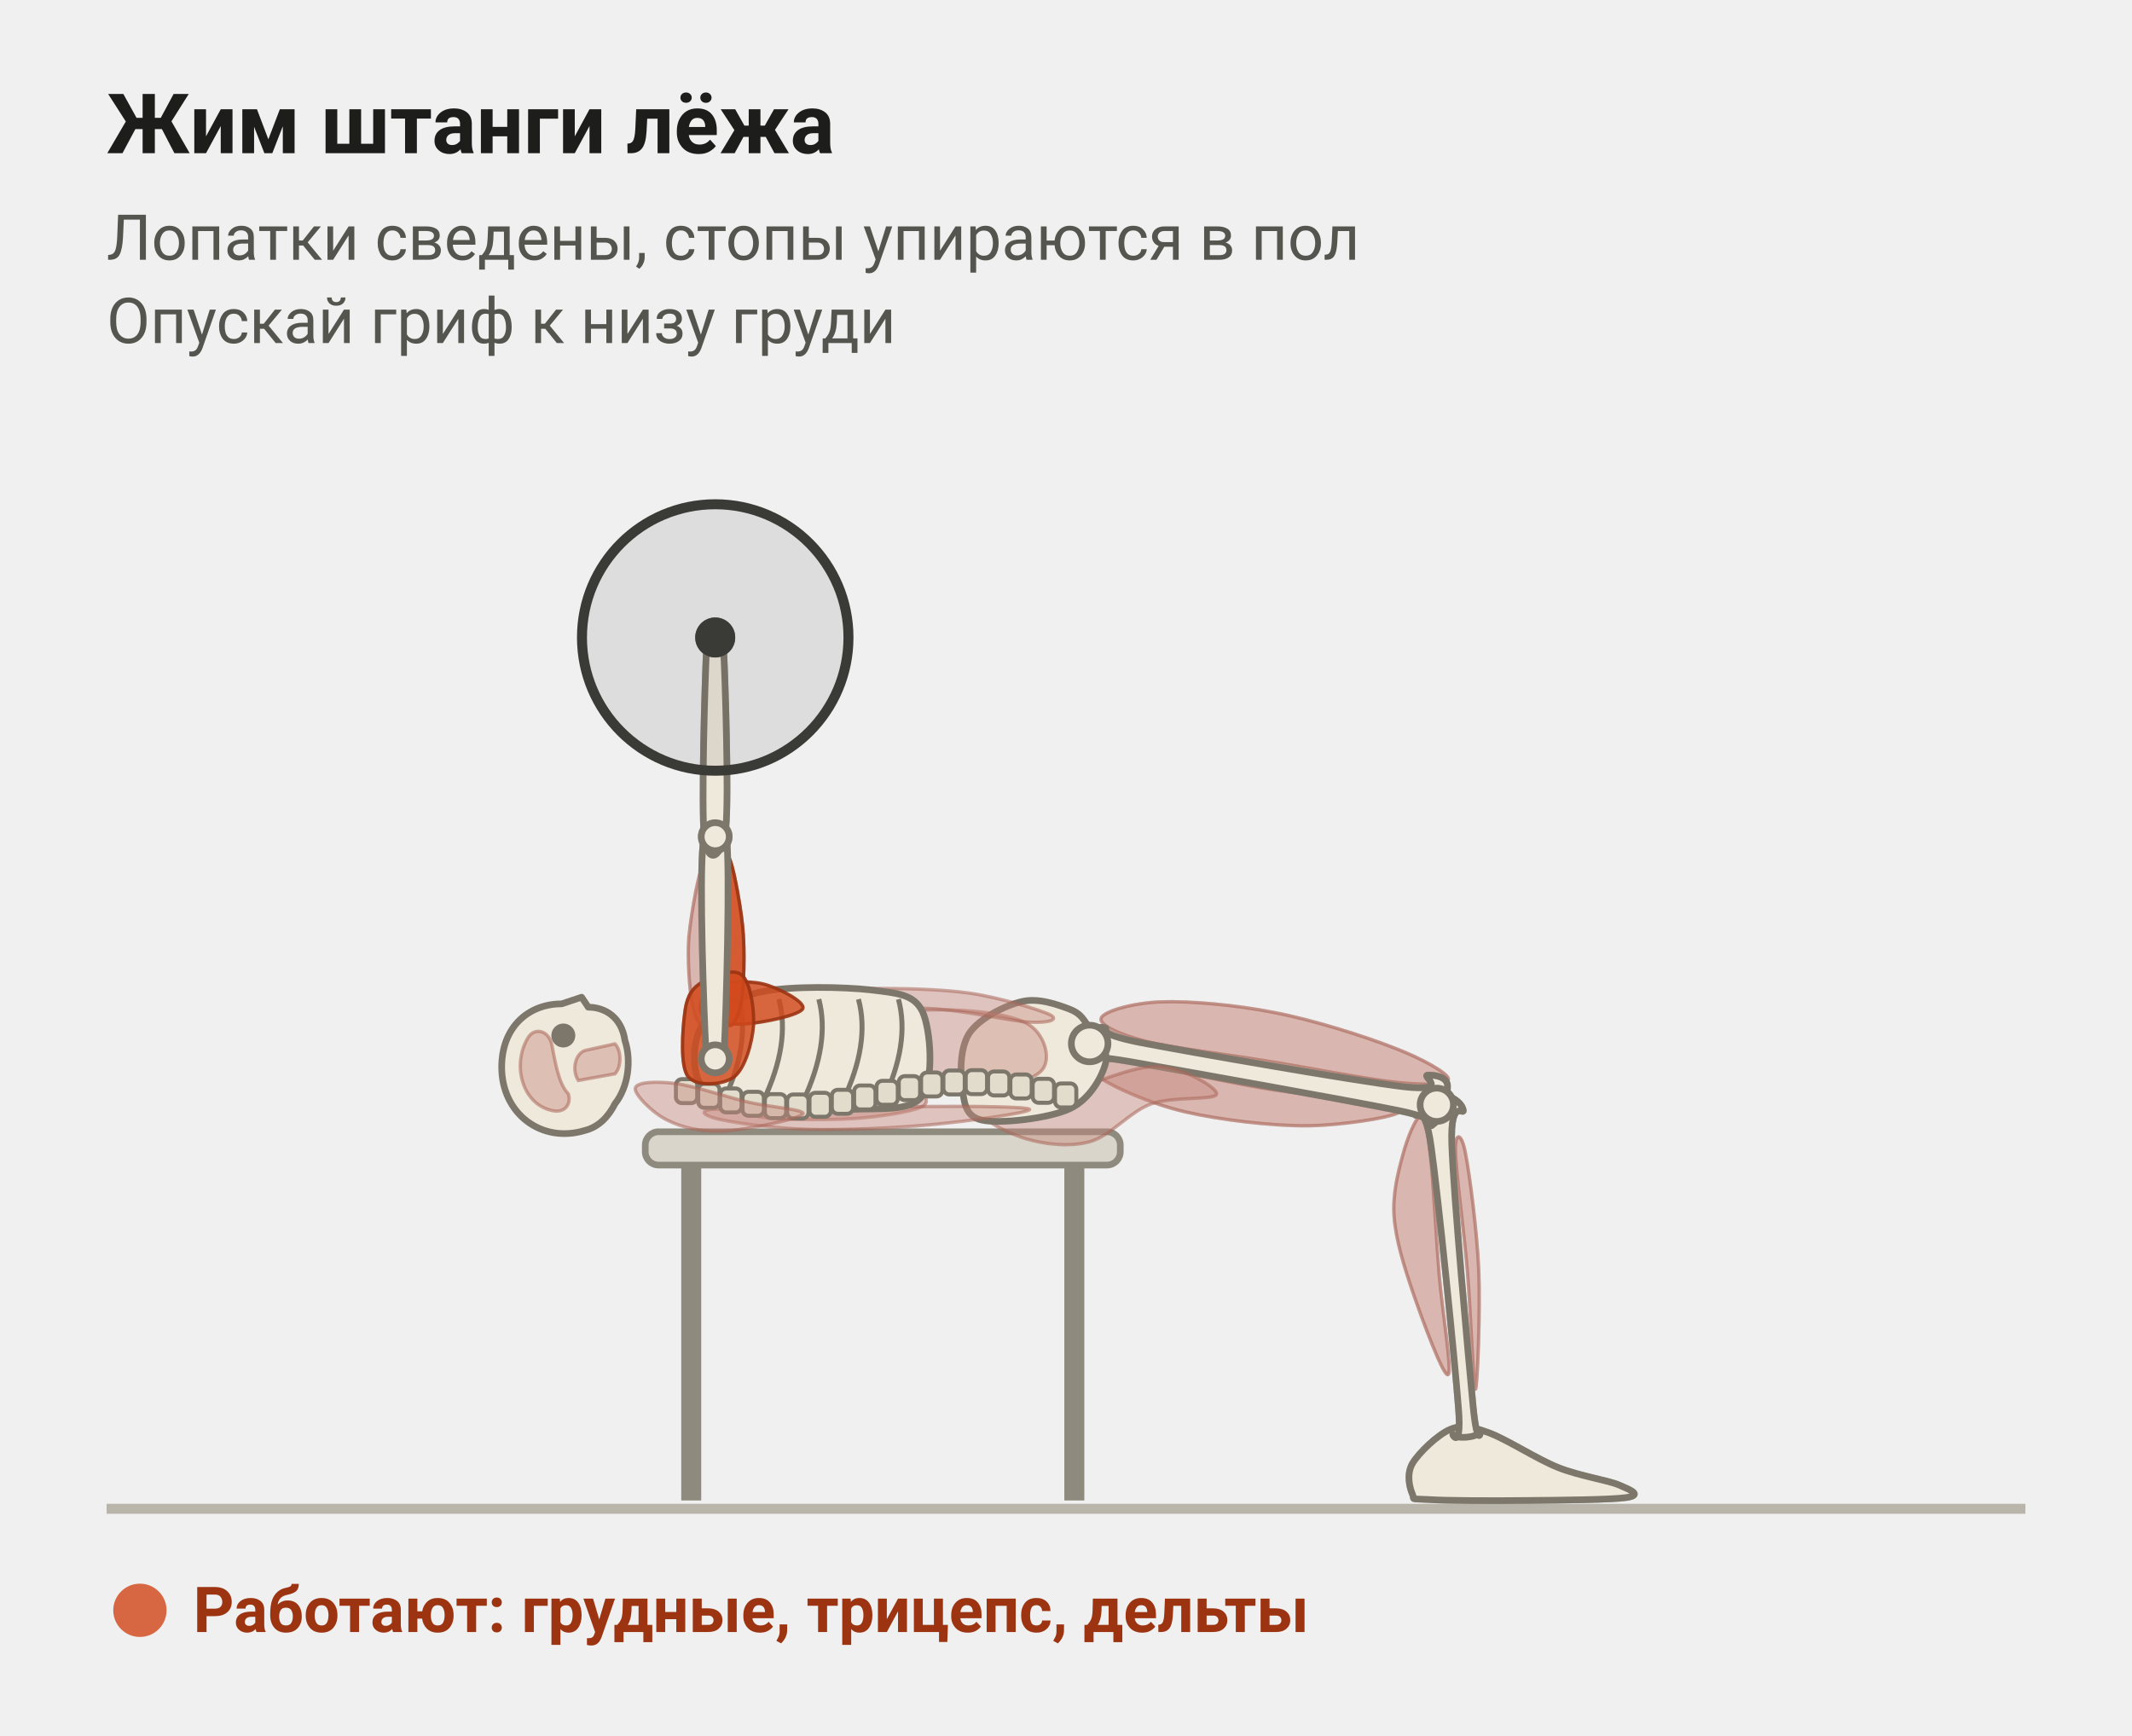
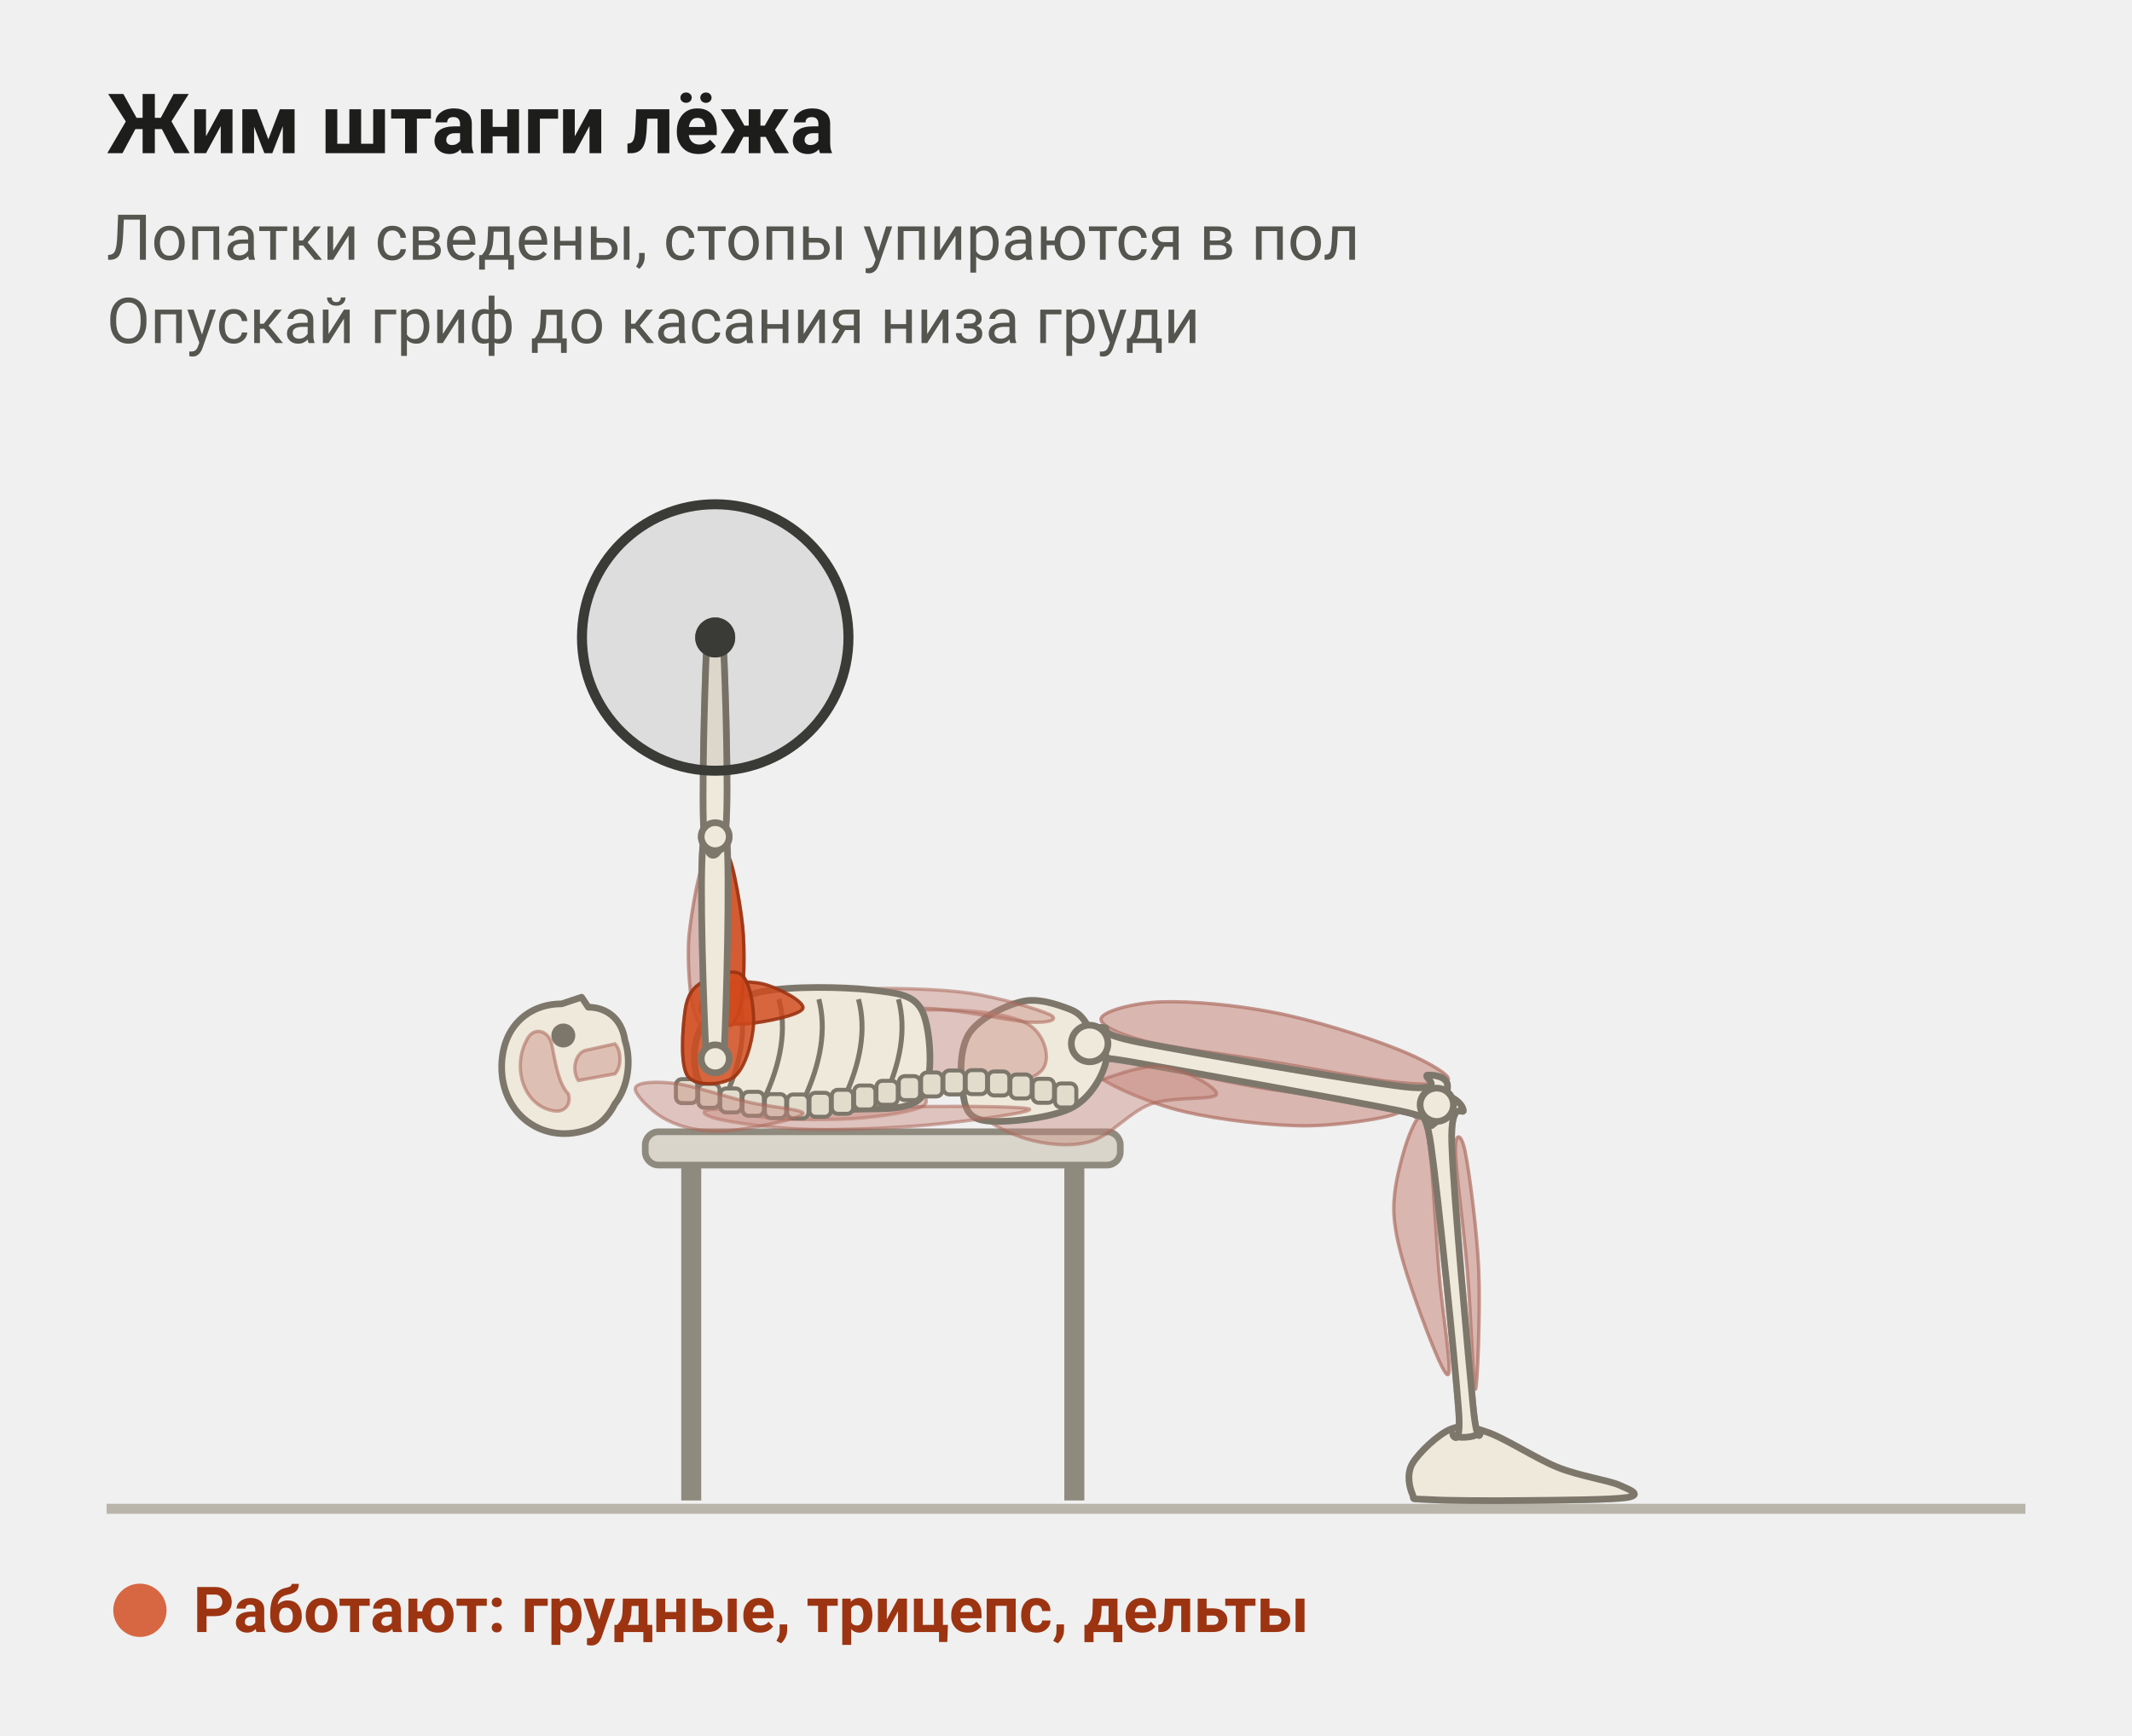
<svg xmlns="http://www.w3.org/2000/svg" viewBox="0 0 640 521" role="img" aria-label="Жим штанги лёжа">
  <style>
.bone{fill:#efe9dc;stroke:#7d776b;stroke-width:2;stroke-linejoin:round}
.joint{fill:#efe9dc;stroke:#7d776b;stroke-width:2}
.vert{fill:#e2dccd;stroke:#7d776b;stroke-width:1.2}
.m{fill:#c7867a;fill-opacity:.42;stroke:#a9665a;stroke-opacity:.55;stroke-width:1}
.on{fill:#d2491d;fill-opacity:.82;stroke:#9c3412;stroke-opacity:.9}
.plate{fill:#3a3a37;fill-opacity:.1;stroke:#3a3a37;stroke-width:3}
.bar{fill:#3a3a37}
.ghost{opacity:.18}
.ground{stroke:#b9b5aa;stroke-width:3}
.guide{stroke:#3d7fb8;stroke-width:2.5;stroke-dasharray:8 7;fill:none}
.arrow{stroke:#d2491d;stroke-width:5;fill:none;stroke-linecap:round;marker-end:url(#ah)}
.ahead{fill:#d2491d}
.lead{stroke:#6b6b66;stroke-width:1.5;fill:none}
.t{font:600 21px system-ui,-apple-system,"Segoe UI",Roboto,sans-serif;fill:#1d1d1b}
.s{font:400 18px system-ui,-apple-system,"Segoe UI",Roboto,sans-serif;fill:#55554f}
.ok{fill:#2e8b57}.bad{fill:#c0392b}
.balloon{fill:#3d7fb8;fill-opacity:.25;stroke:#3d7fb8;stroke-width:2}
@media (prefers-color-scheme:dark){
.bone,.joint{fill:#d9d3c4;stroke:#3b3934}.vert{fill:#c9c2b2;stroke:#3b3934}
.plate{fill:#ecebe6;fill-opacity:.12;stroke:#bdbbb3}.bar{fill:#bdbbb3}
.t{fill:#ecebe6}.s{fill:#a9a8a1}.lead{stroke:#9a9993}.ground{stroke:#55534d}
.arrow{stroke:#f0703f}.ahead{fill:#f0703f}.on{fill:#f0703f}
}
</style>
  <defs>
    <marker id="ah" viewBox="0 0 10 10" refX="6" refY="5" markerWidth="4" markerHeight="4" orient="auto">
      <path class="ahead" d="M0 0L10 5L0 10z" />
    </marker>
  </defs>
  <style>
.far{opacity:.5}.deep{stroke-dasharray:4 3;stroke-width:1.6}
.legend{font:600 19px system-ui,-apple-system,"Segoe UI",Roboto,sans-serif;fill:#9c3412}
.cue{font:400 19px system-ui,-apple-system,"Segoe UI",Roboto,sans-serif;fill:#55554f}
.ttl{font:700 25px system-ui,-apple-system,"Segoe UI",Roboto,sans-serif;fill:#1d1d1b}
.lg{fill:#d2491d;fill-opacity:.82}.okc{fill:#2e8b57}.badc{fill:#c0392b}
.mark{stroke:#fff;stroke-width:3.5;fill:none;stroke-linecap:round}
.floor{stroke:#b9b5aa;stroke-width:3}.equip{fill:#d9d5ca;stroke:#8f8a7e;stroke-width:2}
.cable{stroke:#8f8a7e;stroke-width:2;stroke-dasharray:6 5}
.plate{fill:#3a3a37;fill-opacity:.1;stroke:#3a3a37;stroke-width:3}.barc{fill:#3a3a37}.ghostbar{opacity:.3}
@media (prefers-color-scheme:dark){.legend{fill:#f59b72}.cue{fill:#a9a8a1}.ttl{fill:#ecebe6}
.lg{fill:#f0703f}.floor{stroke:#55534d}.plate{fill:#ecebe6;fill-opacity:.12;stroke:#bdbbb3}.barc{fill:#bdbbb3}.equip{fill:#2c2c30;stroke:#77756d}.cable{stroke:#77756d}}
</style>
  <style>
.db{fill:#3a3a37;fill-opacity:.85}
@media (prefers-color-scheme:dark){.db{fill:#bdbbb3}}
</style>
  <text class="ttl" x="32" y="46" text-anchor="start">Жим штанги лёжа</text>
  <text class="cue" x="32" y="78" text-anchor="start">Лопатки сведены, стопы упираются в пол</text>
-   <text class="cue" x="32" y="103" text-anchor="start">Опускай гриф к низу груди</text>
+   <text class="cue" x="32" y="103" text-anchor="start">Опускай гриф до касания низа груди</text>
  <line class="floor" x1="32" y1="453" x2="608" y2="453" />
  <rect class="equip" x="193.7" y="339.8" width="142.6" height="10" rx="4" />
  <path class="equip" style="fill:none;stroke-width:6" d="M207.5 349.8V450.5M322.5 349.8V450.5" />
  <g>
    <g>
      <g class="far">
        <path class="m" d="M211.2 261.3C210.4 257.4 207.4 274.6 206.8 281.3C206.3 287.9 207.0 297.4 207.8 301.3C208.5 305.2 210.9 311.3 211.4 304.6C212.0 297.9 212.0 265.1 211.2 261.3Z">
          <animate attributeName="d" values="M211 261C210 257 207 275 207 281C206 288 207 297 208 301C208 305 211 311 211 305C212 298 212 265 211 261Z;M224 268C224 264 218 278 215 284C213 290 212 298 212 302C212 305 212 311 215 306C217 300 224 271 224 268Z;M241 291C242 289 232 294 228 296C224 299 220 303 219 306C217 308 216 312 219 310C223 308 239 294 241 291Z;M238 313C239 312 232 309 229 309C226 309 222 310 221 310C219 311 217 314 220 314C223 315 236 314 238 313Z;M233 318C234 317 229 313 227 312C225 311 222 312 221 312C220 313 217 315 219 316C221 316 231 318 233 318Z;M233 318C234 317 229 313 227 312C225 311 222 312 221 312C220 313 217 315 219 316C221 316 231 318 233 318Z;M238 313C239 312 232 309 229 309C226 309 222 310 221 310C219 311 217 314 220 314C223 315 236 314 238 313Z;M241 291C242 289 232 294 228 296C224 299 220 303 219 306C217 308 216 312 219 310C223 308 239 294 241 291Z;M224 268C224 264 218 278 215 284C213 290 212 298 212 302C212 305 212 311 215 306C217 300 224 271 224 268Z;M211 261C210 257 207 275 207 281C206 288 207 297 208 301C208 305 211 311 211 305C212 298 212 265 211 261Z;M211 261C210 257 207 275 207 281C206 288 207 297 208 301C208 305 211 311 211 305C212 298 212 265 211 261Z" keyTimes="0;0.095;0.19;0.285;0.38;0.5;0.595;0.69;0.785;0.88;1" dur="3.6s" repeatCount="indefinite" />
        </path>
        <path class="m on" d="M218.1 257.9C219.0 253.5 222.2 270.7 222.9 277.9C223.7 285.2 223.3 296.8 222.5 301.3C221.6 305.7 218.6 311.8 217.9 304.6C217.2 297.4 217.3 262.4 218.1 257.9Z">
          <animate attributeName="d" values="M218 258C219 254 222 271 223 278C224 285 223 297 222 301C222 306 219 312 218 305C217 297 217 262 218 258Z;M232 267C234 263 233 279 232 285C231 292 228 302 226 305C224 309 220 314 221 307C222 301 230 270 232 267Z;M247 295C250 294 243 304 240 307C237 311 231 316 228 317C225 318 220 318 223 315C227 311 244 296 247 295Z;M240 319C241 320 235 324 232 325C229 326 224 326 222 325C220 324 218 322 220 321C223 320 238 319 240 319Z;M232 325C234 326 228 328 226 328C223 329 220 328 218 326C217 326 216 322 218 322C220 322 231 324 232 325Z;M232 325C234 326 228 328 226 328C223 329 220 328 218 326C217 326 216 322 218 322C220 322 231 324 232 325Z;M240 319C241 320 235 324 232 325C229 326 224 326 222 325C220 324 218 322 220 321C223 320 238 319 240 319Z;M247 295C250 294 243 304 240 307C237 311 231 316 228 317C225 318 220 318 223 315C227 311 244 296 247 295Z;M232 267C234 263 233 279 232 285C231 292 228 302 226 305C224 309 220 314 221 307C222 301 230 270 232 267Z;M218 258C219 254 222 271 223 278C224 285 223 297 222 301C222 306 219 312 218 305C217 297 217 262 218 258Z;M218 258C219 254 222 271 223 278C224 285 223 297 222 301C222 306 219 312 218 305C217 297 217 262 218 258Z" keyTimes="0;0.095;0.19;0.285;0.38;0.5;0.595;0.69;0.785;0.88;1" dur="3.6s" repeatCount="indefinite" />
        </path>
        <path class="m on" d="M222.5 292.6C225.2 294.7 226.5 302.8 226.2 307.9C225.8 313.1 223.7 320.7 220.4 323.3C217.2 325.8 209.1 326.4 206.6 323.3C204.1 320.2 204.9 309.3 205.5 304.6C206.0 299.9 207.2 297.3 210.1 295.3C212.9 293.3 219.8 290.5 222.5 292.6Z">
          <animate attributeName="d" values="M222 293C225 295 226 303 226 308C226 313 224 321 220 323C217 326 209 326 207 323C204 320 205 309 206 305C206 300 207 297 210 295C213 293 220 290 222 293Z;M228 298C230 300 230 308 228 312C227 316 223 323 219 324C215 325 207 324 206 321C204 317 207 308 209 304C210 300 212 298 215 297C219 296 226 295 228 298Z;M232 313C233 316 230 321 227 322C224 324 219 326 216 325C212 323 207 317 207 314C207 311 213 307 215 305C218 304 220 304 223 305C226 306 232 310 232 313Z;M226 325C225 328 222 329 220 329C218 329 214 327 213 324C212 321 211 313 212 310C213 308 217 308 219 308C221 309 222 310 224 313C225 315 226 322 226 325Z;M221 327C220 330 217 330 216 330C214 329 212 327 212 323C212 320 213 312 214 310C216 307 219 309 220 310C222 310 222 312 222 315C222 318 222 324 221 327Z;M221 327C220 330 217 330 216 330C214 329 212 327 212 323C212 320 213 312 214 310C216 307 219 309 220 310C222 310 222 312 222 315C222 318 222 324 221 327Z;M226 325C225 328 222 329 220 329C218 329 214 327 213 324C212 321 211 313 212 310C213 308 217 308 219 308C221 309 222 310 224 313C225 315 226 322 226 325Z;M232 313C233 316 230 321 227 322C224 324 219 326 216 325C212 323 207 317 207 314C207 311 213 307 215 305C218 304 220 304 223 305C226 306 232 310 232 313Z;M228 298C230 300 230 308 228 312C227 316 223 323 219 324C215 325 207 324 206 321C204 317 207 308 209 304C210 300 212 298 215 297C219 296 226 295 228 298Z;M222 293C225 295 226 303 226 308C226 313 224 321 220 323C217 326 209 326 207 323C204 320 205 309 206 305C206 300 207 297 210 295C213 293 220 290 222 293Z;M222 293C225 295 226 303 226 308C226 313 224 321 220 323C217 326 209 326 207 323C204 320 205 309 206 305C206 300 207 297 210 295C213 293 220 290 222 293Z" keyTimes="0;0.095;0.19;0.285;0.38;0.5;0.595;0.69;0.785;0.88;1" dur="3.6s" repeatCount="indefinite" />
        </path>
        <path class="bone" d="M218.1 251.2C217.0 241.0 212.0 243.2 211.0 253.9C209.9 264.6 211.3 304.4 211.9 315.3C212.5 326.2 213.7 319.3 214.7 319.3C215.6 319.3 216.8 326.6 217.4 315.3C218.0 303.9 219.2 261.5 218.1 251.2Z">
          <animate attributeName="d" values="M218 251C217 241 212 243 211 254C210 265 211 304 212 315C212 326 214 319 215 319C216 319 217 327 217 315C218 304 219 262 218 251Z;M233 261C234 252 229 252 226 261C222 270 214 305 213 315C211 325 214 319 214 319C215 319 215 326 218 316C221 307 232 270 233 261Z;M250 292C255 287 250 284 244 288C238 292 219 310 214 315C209 320 213 318 214 318C215 319 212 323 218 319C224 315 246 298 250 292Z;M242 319C246 318 245 313 241 312C236 312 220 314 216 315C211 316 214 317 214 318C214 319 211 320 216 321C221 321 238 321 242 319Z;M234 325C238 324 238 319 235 318C232 316 219 315 216 315C212 315 214 317 214 318C214 319 212 320 215 321C218 322 231 325 234 325Z;M234 325C238 324 238 319 235 318C232 316 219 315 216 315C212 315 214 317 214 318C214 319 212 320 215 321C218 322 231 325 234 325Z;M242 319C246 318 245 313 241 312C236 312 220 314 216 315C211 316 214 317 214 318C214 319 211 320 216 321C221 321 238 321 242 319Z;M250 292C255 287 250 284 244 288C238 292 219 310 214 315C209 320 213 318 214 318C215 319 212 323 218 319C224 315 246 298 250 292Z;M233 261C234 252 229 252 226 261C222 270 214 305 213 315C211 325 214 319 214 319C215 319 215 326 218 316C221 307 232 270 233 261Z;M218 251C217 241 212 243 211 254C210 265 211 304 212 315C212 326 214 319 215 319C216 319 217 327 217 315C218 304 219 262 218 251Z;M218 251C217 241 212 243 211 254C210 265 211 304 212 315C212 326 214 319 215 319C216 319 217 327 217 315C218 304 219 262 218 251Z" keyTimes="0;0.095;0.19;0.285;0.38;0.5;0.595;0.69;0.785;0.88;1" dur="3.6s" repeatCount="indefinite" />
        </path>
        <path class="bone" d="M211.4 251.2C212.4 260.2 216.9 257.7 217.9 248.3C218.8 238.8 217.7 203.9 217.2 194.4C216.7 185.0 215.5 191.4 214.7 191.4C213.8 191.4 212.7 184.5 212.1 194.4C211.6 204.4 210.5 242.3 211.4 251.2Z">
-           <animate attributeName="d" values="M211 251C212 260 217 258 218 248C219 239 218 204 217 194C217 185 216 191 215 191C214 191 213 184 212 194C212 204 210 242 211 251Z;M227 260C228 269 232 266 233 257C234 248 233 213 232 204C232 194 231 201 230 201C229 201 228 194 227 204C227 214 226 251 227 260Z;M245 290C246 298 250 296 251 287C252 278 251 244 251 235C250 226 249 232 248 232C247 232 246 226 246 235C245 245 244 281 245 290Z;M239 316C240 324 244 322 245 313C246 304 245 272 244 263C244 254 243 260 242 260C241 260 240 253 240 263C239 272 238 307 239 316Z;M232 322C233 330 237 328 238 319C239 310 238 278 238 269C237 260 236 266 235 266C234 266 233 260 232 269C232 278 231 313 232 322Z;M232 322C233 330 237 328 238 319C239 310 238 278 238 269C237 260 236 266 235 266C234 266 233 260 232 269C232 278 231 313 232 322Z;M239 316C240 324 244 322 245 313C246 304 245 272 244 263C244 254 243 260 242 260C241 260 240 253 240 263C239 272 238 307 239 316Z;M245 290C246 298 250 296 251 287C252 278 251 244 251 235C250 226 249 232 248 232C247 232 246 226 246 235C245 245 244 281 245 290Z;M227 260C228 269 232 266 233 257C234 248 233 213 232 204C232 194 231 201 230 201C229 201 228 194 227 204C227 214 226 251 227 260Z;M211 251C212 260 217 258 218 248C219 239 218 204 217 194C217 185 216 191 215 191C214 191 213 184 212 194C212 204 210 242 211 251Z;M211 251C212 260 217 258 218 248C219 239 218 204 217 194C217 185 216 191 215 191C214 191 213 184 212 194C212 204 210 242 211 251Z" keyTimes="0;0.095;0.19;0.285;0.38;0.5;0.595;0.69;0.785;0.88;1" dur="3.6s" repeatCount="indefinite" />
+           <animate attributeName="d" values="M211 251C212 260 217 258 218 248C219 239 218 204 217 194C217 185 216 191 215 191C214 191 213 184 212 194C212 204 210 242 211 251Z;M227 260C228 268 232 266 233 257C234 248 233 216 232 207C232 198 231 204 230 204C229 204 228 198 227 207C227 216 226 252 227 260Z;M245 290C246 297 250 295 251 288C252 280 251 253 251 246C250 239 249 244 248 244C247 244 246 238 246 246C245 254 244 283 245 290Z;M239 316C240 321 244 320 245 314C246 308 245 287 244 281C244 276 243 280 242 280C241 280 240 275 240 281C239 287 238 310 239 316Z;M232 322C233 326 237 325 238 320C239 315 238 296 238 291C237 286 236 289 235 289C234 289 233 286 232 291C232 296 231 317 232 322Z;M232 322C233 326 237 325 238 320C239 315 238 296 238 291C237 286 236 289 235 289C234 289 233 286 232 291C232 296 231 317 232 322Z;M239 316C240 321 244 320 245 314C246 308 245 287 244 281C244 276 243 280 242 280C241 280 240 275 240 281C239 287 238 310 239 316Z;M245 290C246 297 250 295 251 288C252 280 251 253 251 246C250 239 249 244 248 244C247 244 246 238 246 246C245 254 244 283 245 290Z;M227 260C228 268 232 266 233 257C234 248 233 216 232 207C232 198 231 204 230 204C229 204 228 198 227 207C227 216 226 252 227 260Z;M211 251C212 260 217 258 218 248C219 239 218 204 217 194C217 185 216 191 215 191C214 191 213 184 212 194C212 204 210 242 211 251Z;M211 251C212 260 217 258 218 248C219 239 218 204 217 194C217 185 216 191 215 191C214 191 213 184 212 194C212 204 210 242 211 251Z" keyTimes="0;0.095;0.19;0.285;0.38;0.5;0.595;0.69;0.785;0.88;1" dur="3.6s" repeatCount="indefinite" />
        </path>
        <circle class="joint" cx="214.7" cy="317.9" r="4.2" />
        <circle class="joint" cx="214.7" cy="251.2" r="4.2">
          <animate attributeName="cx" values="215;230;248;242;235;235;242;248;230;215;215" keyTimes="0;0.095;0.19;0.285;0.38;0.5;0.595;0.69;0.785;0.88;1" dur="3.6s" repeatCount="indefinite" />
          <animate attributeName="cy" values="251;260;290;316;322;322;316;290;260;251;251" keyTimes="0;0.095;0.19;0.285;0.38;0.5;0.595;0.69;0.785;0.88;1" dur="3.6s" repeatCount="indefinite" />
        </circle>
        <circle class="joint" cx="214.7" cy="191.4" r="5">
          <animate attributeName="cx" values="215;230;248;242;235;235;242;248;230;215;215" keyTimes="0;0.095;0.19;0.285;0.38;0.5;0.595;0.69;0.785;0.88;1" dur="3.6s" repeatCount="indefinite" />
-           <animate attributeName="cy" values="191;201;232;260;266;266;260;232;201;191;191" keyTimes="0;0.095;0.19;0.285;0.38;0.5;0.595;0.69;0.785;0.88;1" dur="3.6s" repeatCount="indefinite" />
+           <animate attributeName="cy" values="191;204;244;280;289;289;280;244;204;191;191" keyTimes="0;0.095;0.19;0.285;0.38;0.5;0.595;0.69;0.785;0.88;1" dur="3.6s" repeatCount="indefinite" />
        </circle>
        <path class="bone" d="M424.0 448.6C423.2 446.8 422.1 442.7 424.0 439.4C425.9 436.2 431.7 430.6 435.5 429.1C439.3 427.6 441.6 428.3 447.0 430.2C452.4 432.2 461.2 438.0 467.7 440.6C474.2 443.2 482.7 444.4 486.1 445.9C489.6 447.4 493.0 448.8 488.4 449.6C483.8 450.3 468.5 450.4 458.5 450.5C448.5 450.6 434.4 450.6 428.6 450.2C422.9 449.9 424.8 450.4 424.0 448.6Z" />
        <path class="m" d="M434.7 412.7C433.4 413.7 426.9 396.1 424.2 388.2C421.5 380.3 419.0 372.2 418.5 365.3C418.0 358.5 419.7 351.9 421.1 346.8C422.4 341.8 425.1 335.1 426.5 335.2C427.9 335.2 428.5 339.2 429.4 347.1C430.3 355.0 431.1 371.5 432.0 382.5C432.9 393.4 436.0 411.7 434.7 412.7Z" />
        <path class="m" d="M442.9 417.1C443.5 417.0 444.4 393.2 443.9 381.4C443.4 369.6 441.1 352.2 439.9 346.2C438.8 340.2 436.8 339.5 436.9 345.5C437.0 351.4 439.5 369.8 440.5 381.7C441.5 393.6 442.3 417.1 442.9 417.1Z" />
        <path class="bone" d="M444.0 430.2C445.0 428.7 443.6 436.6 442.2 422.2C440.8 407.8 436.3 358.4 435.8 343.5C435.3 328.7 439.9 335.5 439.2 333.1C438.6 330.6 434.5 328.4 432.2 328.6C429.8 328.8 425.5 331.7 425.0 334.3C424.6 336.9 427.5 329.3 429.6 344.1C431.7 358.8 436.7 408.1 437.8 422.6C439.0 437.0 435.2 429.6 436.3 430.8C437.3 432.1 443.1 431.6 444.0 430.2Z" />
        <path class="m" d="M420.3 333.1C422.7 334.9 403.3 337.9 392.6 338.0C381.8 338.1 366.0 336.2 355.7 333.8C345.4 331.4 334.1 326.3 330.6 323.8C327.1 321.2 326.8 318.0 334.8 318.4C342.8 318.9 364.2 324.2 378.5 326.6C392.7 329.0 418.0 331.2 420.3 333.1Z" />
        <path class="m" d="M434.8 323.9C434.6 322.2 426.9 317.8 418.2 314.5C409.5 311.1 394.1 306.2 382.5 304.0C370.9 301.7 357.3 300.5 348.6 300.8C340.0 301.1 331.5 303.6 330.6 305.6C329.7 307.5 335.1 310.3 343.4 312.5C351.6 314.6 367.2 316.4 379.9 318.5C392.6 320.5 410.4 324.1 419.6 325.0C428.7 325.9 435.0 325.7 434.8 323.9Z" />
        <path class="bone" d="M434.5 325.7C434.2 323.3 430.7 322.7 428.6 322.8C426.4 322.9 435.9 327.9 421.5 326.3C407.1 324.6 357.2 315.9 342.2 313.0C327.1 310.0 334.0 308.7 331.2 308.5C328.3 308.2 325.9 310.1 325.2 311.6C324.6 313.1 325.1 316.4 327.4 317.6C329.7 318.8 323.6 316.1 339.0 318.7C354.5 321.4 405.0 330.4 420.2 333.5C435.4 336.7 427.9 338.9 430.2 337.6C432.6 336.3 434.8 328.2 434.5 325.7Z" />
        <circle class="joint" cx="431.3" cy="331.7" r="5" />
      </g>
      <path class="bone" d="M424.0 448.6C423.2 446.8 422.1 442.7 424.0 439.4C425.9 436.2 431.7 430.6 435.5 429.1C439.3 427.6 441.6 428.3 447.0 430.2C452.4 432.2 461.2 438.0 467.7 440.6C474.2 443.2 482.7 444.4 486.1 445.9C489.6 447.4 493.0 448.8 488.4 449.6C483.8 450.3 468.5 450.4 458.5 450.5C448.5 450.6 434.4 450.6 428.6 450.2C422.9 449.9 424.8 450.4 424.0 448.6Z" />
      <path class="m" d="M434.7 412.7C433.4 413.7 426.9 396.1 424.2 388.2C421.5 380.3 419.0 372.2 418.5 365.3C418.0 358.5 419.7 351.9 421.1 346.8C422.4 341.8 425.1 335.1 426.5 335.2C427.9 335.2 428.5 339.2 429.4 347.1C430.3 355.0 431.1 371.5 432.0 382.5C432.9 393.4 436.0 411.7 434.7 412.7Z" />
      <path class="m" d="M442.9 417.1C443.5 417.0 444.4 393.2 443.9 381.4C443.4 369.6 441.1 352.2 439.9 346.2C438.8 340.2 436.8 339.5 436.9 345.5C437.0 351.4 439.5 369.8 440.5 381.7C441.5 393.6 442.3 417.1 442.9 417.1Z" />
      <path class="bone" d="M444.0 430.2C445.0 428.7 443.6 436.6 442.2 422.2C440.8 407.8 436.3 358.4 435.8 343.5C435.3 328.7 439.9 335.5 439.2 333.1C438.6 330.6 434.5 328.4 432.2 328.6C429.8 328.8 425.5 331.7 425.0 334.3C424.6 336.9 427.5 329.3 429.6 344.1C431.7 358.8 436.7 408.1 437.8 422.6C439.0 437.0 435.2 429.6 436.3 430.8C437.3 432.1 443.1 431.6 444.0 430.2Z" />
      <path class="m" d="M420.3 333.1C422.7 334.9 403.3 337.9 392.6 338.0C381.8 338.1 366.0 336.2 355.7 333.8C345.4 331.4 334.1 326.3 330.6 323.8C327.1 321.2 326.8 318.0 334.8 318.4C342.8 318.9 364.2 324.2 378.5 326.6C392.7 329.0 418.0 331.2 420.3 333.1Z" />
      <path class="m" d="M434.8 323.9C434.6 322.2 426.9 317.8 418.2 314.5C409.5 311.1 394.1 306.2 382.5 304.0C370.9 301.7 357.3 300.5 348.6 300.8C340.0 301.1 331.5 303.6 330.6 305.6C329.7 307.5 335.1 310.3 343.4 312.5C351.6 314.6 367.2 316.4 379.9 318.5C392.6 320.5 410.4 324.1 419.6 325.0C428.7 325.9 435.0 325.7 434.8 323.9Z" />
      <path class="bone" d="M434.5 325.7C434.2 323.3 430.7 322.7 428.6 322.8C426.4 322.9 435.9 327.9 421.5 326.3C407.1 324.6 357.2 315.9 342.2 313.0C327.1 310.0 334.0 308.7 331.2 308.5C328.3 308.2 325.9 310.1 325.2 311.6C324.6 313.1 325.1 316.4 327.4 317.6C329.7 318.8 323.6 316.1 339.0 318.7C354.5 321.4 405.0 330.4 420.2 333.5C435.4 336.7 427.9 338.9 430.2 337.6C432.6 336.3 434.8 328.2 434.5 325.7Z" />
      <circle class="joint" cx="431.3" cy="331.7" r="5" />
      <path class="m" d="M294.8 333.1C292.8 335.5 302.6 340.3 308.0 341.9C313.3 343.5 320.9 344.5 327.1 342.8C333.3 341.1 339.0 333.9 345.4 331.5C351.7 329.1 364.9 330.4 365.2 328.5C365.6 326.6 354.9 320.3 347.4 320.2C339.8 320.0 328.7 325.5 319.9 327.6C311.2 329.8 296.8 330.8 294.8 333.1Z" />
      <path class="bone" d="M331.9 319.1C330.9 323.1 327.3 330.0 321.1 332.9C314.9 335.8 300.2 337.5 294.8 336.3C289.4 335.2 289.4 330.4 288.8 326.0C288.2 321.6 288.2 314.1 291.2 309.9C294.2 305.7 301.8 301.8 306.8 300.7C311.7 299.5 317.7 301.7 321.1 303.0C324.5 304.3 325.3 306.1 327.1 308.8C328.9 311.4 332.9 315.1 331.9 319.1Z" />
      <circle class="joint" cx="327.1" cy="313.3" r="5.5" />
      <path class="m" d="M276.9 332.2C273.9 333.8 263.7 335.4 255.3 335.9C247.0 336.3 231.8 336.4 226.6 335.0C221.4 333.5 219.4 329.0 224.2 327.1C229.0 325.3 247.2 324.1 255.3 323.9C263.5 323.8 269.7 324.8 273.3 326.2C276.9 327.6 279.8 330.6 276.9 332.2Z" />
      <path class="m" d="M312.7 321.4C309.7 324.7 299.8 327.0 291.2 327.6C282.6 328.2 267.3 328.3 261.3 324.8C255.3 321.4 251.3 310.5 255.3 306.9C259.3 303.3 276.3 303.1 285.2 303.2C294.2 303.4 304.6 304.8 309.1 307.8C313.7 310.9 315.7 318.1 312.7 321.4Z" />
      <path class="m" d="M315.1 304.6C312.1 303.2 300.2 299.5 291.2 298.2C282.2 296.9 269.7 296.7 261.3 296.8C252.9 296.9 244.0 297.6 241.0 298.6C238.0 299.7 237.0 302.5 243.4 303.2C249.7 303.9 268.3 302.2 279.2 302.8C290.2 303.4 303.2 306.6 309.1 306.9C315.1 307.2 318.1 306.1 315.1 304.6Z" />
      <path class="m" d="M309.1 333.1C309.1 334.1 290.2 336.7 279.2 337.7C268.3 338.7 253.7 339.3 243.4 339.1C233.0 338.9 222.0 337.3 217.1 336.3C212.1 335.4 209.1 333.6 213.5 333.1C217.9 332.7 232.4 333.7 243.4 333.6C254.3 333.4 268.3 332.3 279.2 332.2C290.2 332.1 309.1 332.2 309.1 333.1Z" />
      <path class="bone" d="M276.9 329.0C273.3 333.9 264.1 332.6 255.3 333.1C246.6 333.7 231.8 333.6 224.2 332.2C216.7 330.8 212.1 329.0 209.9 324.8C207.7 320.7 207.9 311.9 211.1 307.4C214.3 302.8 220.6 299.4 229.0 297.7C237.4 296.0 253.3 296.3 261.3 297.2C269.3 298.2 274.3 298.4 276.9 303.7C279.4 309.0 280.4 324.1 276.9 329.0Z" />
      <path class="lead" style="stroke:#7d776b" d="M264.9 330.8Q273.3 313.3 269.7 300.0" />
      <path class="lead" style="stroke:#7d776b" d="M252.9 330.8Q261.3 313.3 257.7 300.0" />
      <path class="lead" style="stroke:#7d776b" d="M241.0 330.8Q249.3 313.3 245.8 300.0" />
      <path class="lead" style="stroke:#7d776b" d="M229.0 330.8Q237.4 313.3 233.8 300.0" />
      <path class="lead" style="stroke:#7d776b" d="M217.1 330.8Q225.4 313.3 221.8 300.0" />
      <path class="m on" d="M241.0 302.8C241.8 300.8 233.6 296.5 229.0 295.4C224.4 294.3 216.5 294.7 213.5 296.3C210.5 297.9 209.3 303.2 211.1 305.1C212.9 306.9 219.2 307.8 224.2 307.4C229.2 307.0 240.2 304.8 241.0 302.8Z" />
      <rect class="vert" x="316.3" y="325.7" width="7.2" height="6.4" rx="1.8" transform="rotate(-90.0 319.9 328.9)" />
      <rect class="vert" x="309.6" y="324.3" width="7.2" height="6.4" rx="1.8" transform="rotate(-90.0 313.2 327.5)" />
      <rect class="vert" x="302.9" y="323.0" width="7.2" height="6.4" rx="1.8" transform="rotate(-90.0 306.5 326.2)" />
      <rect class="vert" x="296.2" y="322.1" width="7.2" height="6.4" rx="1.8" transform="rotate(-90.0 299.8 325.3)" />
      <rect class="vert" x="289.5" y="321.7" width="7.2" height="6.4" rx="1.8" transform="rotate(-90.0 293.1 324.9)" />
      <rect class="vert" x="282.8" y="321.8" width="7.2" height="6.4" rx="1.8" transform="rotate(-90.0 286.4 325.0)" />
      <rect class="vert" x="276.1" y="322.4" width="7.2" height="6.4" rx="1.8" transform="rotate(-90.0 279.7 325.6)" />
      <rect class="vert" x="269.4" y="323.5" width="7.2" height="6.4" rx="1.8" transform="rotate(-90.0 273.0 326.7)" />
      <rect class="vert" x="262.7" y="324.9" width="7.2" height="6.4" rx="1.8" transform="rotate(-90.0 266.3 328.1)" />
      <rect class="vert" x="256.0" y="326.3" width="7.2" height="6.4" rx="1.8" transform="rotate(-90.0 259.6 329.5)" />
      <rect class="vert" x="249.3" y="327.6" width="7.2" height="6.4" rx="1.8" transform="rotate(-90.0 252.9 330.8)" />
      <rect class="vert" x="242.6" y="328.5" width="7.2" height="6.4" rx="1.8" transform="rotate(-90.0 246.2 331.7)" />
      <rect class="vert" x="235.9" y="329.0" width="7.2" height="6.4" rx="1.8" transform="rotate(-90.0 239.5 332.2)" />
      <rect class="vert" x="229.2" y="328.9" width="7.2" height="6.4" rx="1.8" transform="rotate(-90.0 232.8 332.1)" />
      <rect class="vert" x="222.5" y="328.2" width="7.2" height="6.4" rx="1.8" transform="rotate(-90.0 226.1 331.4)" />
      <rect class="vert" x="215.8" y="327.2" width="7.2" height="6.4" rx="1.8" transform="rotate(-90.0 219.4 330.4)" />
      <rect class="vert" x="209.2" y="325.8" width="7.2" height="6.4" rx="1.8" transform="rotate(-90.0 212.8 329.0)" />
      <rect class="vert" x="202.5" y="324.4" width="7.2" height="6.4" rx="1.8" transform="rotate(-90.0 206.1 327.6)" />
      <path class="m" d="M241.0 334.5C239.8 336.0 223.8 339.3 217.1 339.6C210.3 339.9 204.7 338.5 200.3 336.3C195.9 334.2 190.3 328.5 190.7 326.7C191.1 324.8 197.1 324.6 202.7 325.3C208.3 326.0 217.9 329.3 224.2 330.8C230.6 332.4 242.2 333.1 241.0 334.5Z" />
      <g class="head" transform="matrix(0.000 -1.000 1.000 -0.000 171.6 321.4)">
        <path class="bone" d="M-18 4C-22 -9 -13 -21 1 -21C13 -21 20 -13 20 -3L22 3L19 5C19 10 16 15 9 16C3 18 -5 17 -10 13C-14 11 -17 8 -18 4Z" />
        <path class="m" d="M-12 -6C-10 -15 2 -18 10 -13C13 -11 12 -7 8 -6C3 -5 -4 -4 -7 -1C-10 0 -13 -2 -12 -6Z" />
        <path class="m" d="M-3 2C0 0 5 1 6 4L8 13C6 15 1 15 -1 13Z" />
        <circle cx="10.5" cy="-2.5" r="3.6" fill="#7d776b" />
      </g>
      <path class="m" d="M211.2 261.3C210.4 257.4 207.4 274.6 206.8 281.3C206.3 287.9 207.0 297.4 207.8 301.3C208.5 305.2 210.9 311.3 211.4 304.6C212.0 297.9 212.0 265.1 211.2 261.3Z">
        <animate attributeName="d" values="M211 261C210 257 207 275 207 281C206 288 207 297 208 301C208 305 211 311 211 305C212 298 212 265 211 261Z;M224 268C224 264 218 278 215 284C213 290 212 298 212 302C212 305 212 311 215 306C217 300 224 271 224 268Z;M241 291C242 289 232 294 228 296C224 299 220 303 219 306C217 308 216 312 219 310C223 308 239 294 241 291Z;M238 313C239 312 232 309 229 309C226 309 222 310 221 310C219 311 217 314 220 314C223 315 236 314 238 313Z;M233 318C234 317 229 313 227 312C225 311 222 312 221 312C220 313 217 315 219 316C221 316 231 318 233 318Z;M233 318C234 317 229 313 227 312C225 311 222 312 221 312C220 313 217 315 219 316C221 316 231 318 233 318Z;M238 313C239 312 232 309 229 309C226 309 222 310 221 310C219 311 217 314 220 314C223 315 236 314 238 313Z;M241 291C242 289 232 294 228 296C224 299 220 303 219 306C217 308 216 312 219 310C223 308 239 294 241 291Z;M224 268C224 264 218 278 215 284C213 290 212 298 212 302C212 305 212 311 215 306C217 300 224 271 224 268Z;M211 261C210 257 207 275 207 281C206 288 207 297 208 301C208 305 211 311 211 305C212 298 212 265 211 261Z;M211 261C210 257 207 275 207 281C206 288 207 297 208 301C208 305 211 311 211 305C212 298 212 265 211 261Z" keyTimes="0;0.095;0.19;0.285;0.38;0.5;0.595;0.69;0.785;0.88;1" dur="3.6s" repeatCount="indefinite" />
      </path>
      <path class="m on" d="M218.1 257.9C219.0 253.5 222.2 270.7 222.9 277.9C223.7 285.2 223.3 296.8 222.5 301.3C221.6 305.7 218.6 311.8 217.9 304.6C217.2 297.4 217.3 262.4 218.1 257.9Z">
        <animate attributeName="d" values="M218 258C219 254 222 271 223 278C224 285 223 297 222 301C222 306 219 312 218 305C217 297 217 262 218 258Z;M232 267C234 263 233 279 232 285C231 292 228 302 226 305C224 309 220 314 221 307C222 301 230 270 232 267Z;M247 295C250 294 243 304 240 307C237 311 231 316 228 317C225 318 220 318 223 315C227 311 244 296 247 295Z;M240 319C241 320 235 324 232 325C229 326 224 326 222 325C220 324 218 322 220 321C223 320 238 319 240 319Z;M232 325C234 326 228 328 226 328C223 329 220 328 218 326C217 326 216 322 218 322C220 322 231 324 232 325Z;M232 325C234 326 228 328 226 328C223 329 220 328 218 326C217 326 216 322 218 322C220 322 231 324 232 325Z;M240 319C241 320 235 324 232 325C229 326 224 326 222 325C220 324 218 322 220 321C223 320 238 319 240 319Z;M247 295C250 294 243 304 240 307C237 311 231 316 228 317C225 318 220 318 223 315C227 311 244 296 247 295Z;M232 267C234 263 233 279 232 285C231 292 228 302 226 305C224 309 220 314 221 307C222 301 230 270 232 267Z;M218 258C219 254 222 271 223 278C224 285 223 297 222 301C222 306 219 312 218 305C217 297 217 262 218 258Z;M218 258C219 254 222 271 223 278C224 285 223 297 222 301C222 306 219 312 218 305C217 297 217 262 218 258Z" keyTimes="0;0.095;0.19;0.285;0.38;0.5;0.595;0.69;0.785;0.88;1" dur="3.6s" repeatCount="indefinite" />
      </path>
      <path class="m on" d="M222.5 292.6C225.2 294.7 226.5 302.8 226.2 307.9C225.8 313.1 223.7 320.7 220.4 323.3C217.2 325.8 209.1 326.4 206.6 323.3C204.1 320.2 204.9 309.3 205.5 304.6C206.0 299.9 207.2 297.3 210.1 295.3C212.9 293.3 219.8 290.5 222.5 292.6Z">
        <animate attributeName="d" values="M222 293C225 295 226 303 226 308C226 313 224 321 220 323C217 326 209 326 207 323C204 320 205 309 206 305C206 300 207 297 210 295C213 293 220 290 222 293Z;M228 298C230 300 230 308 228 312C227 316 223 323 219 324C215 325 207 324 206 321C204 317 207 308 209 304C210 300 212 298 215 297C219 296 226 295 228 298Z;M232 313C233 316 230 321 227 322C224 324 219 326 216 325C212 323 207 317 207 314C207 311 213 307 215 305C218 304 220 304 223 305C226 306 232 310 232 313Z;M226 325C225 328 222 329 220 329C218 329 214 327 213 324C212 321 211 313 212 310C213 308 217 308 219 308C221 309 222 310 224 313C225 315 226 322 226 325Z;M221 327C220 330 217 330 216 330C214 329 212 327 212 323C212 320 213 312 214 310C216 307 219 309 220 310C222 310 222 312 222 315C222 318 222 324 221 327Z;M221 327C220 330 217 330 216 330C214 329 212 327 212 323C212 320 213 312 214 310C216 307 219 309 220 310C222 310 222 312 222 315C222 318 222 324 221 327Z;M226 325C225 328 222 329 220 329C218 329 214 327 213 324C212 321 211 313 212 310C213 308 217 308 219 308C221 309 222 310 224 313C225 315 226 322 226 325Z;M232 313C233 316 230 321 227 322C224 324 219 326 216 325C212 323 207 317 207 314C207 311 213 307 215 305C218 304 220 304 223 305C226 306 232 310 232 313Z;M228 298C230 300 230 308 228 312C227 316 223 323 219 324C215 325 207 324 206 321C204 317 207 308 209 304C210 300 212 298 215 297C219 296 226 295 228 298Z;M222 293C225 295 226 303 226 308C226 313 224 321 220 323C217 326 209 326 207 323C204 320 205 309 206 305C206 300 207 297 210 295C213 293 220 290 222 293Z;M222 293C225 295 226 303 226 308C226 313 224 321 220 323C217 326 209 326 207 323C204 320 205 309 206 305C206 300 207 297 210 295C213 293 220 290 222 293Z" keyTimes="0;0.095;0.19;0.285;0.38;0.5;0.595;0.69;0.785;0.88;1" dur="3.6s" repeatCount="indefinite" />
      </path>
      <path class="bone" d="M218.1 251.2C217.0 241.0 212.0 243.2 211.0 253.9C209.9 264.6 211.3 304.4 211.9 315.3C212.5 326.2 213.7 319.3 214.7 319.3C215.6 319.3 216.8 326.6 217.4 315.3C218.0 303.9 219.2 261.5 218.1 251.2Z">
        <animate attributeName="d" values="M218 251C217 241 212 243 211 254C210 265 211 304 212 315C212 326 214 319 215 319C216 319 217 327 217 315C218 304 219 262 218 251Z;M233 261C234 252 229 252 226 261C222 270 214 305 213 315C211 325 214 319 214 319C215 319 215 326 218 316C221 307 232 270 233 261Z;M250 292C255 287 250 284 244 288C238 292 219 310 214 315C209 320 213 318 214 318C215 319 212 323 218 319C224 315 246 298 250 292Z;M242 319C246 318 245 313 241 312C236 312 220 314 216 315C211 316 214 317 214 318C214 319 211 320 216 321C221 321 238 321 242 319Z;M234 325C238 324 238 319 235 318C232 316 219 315 216 315C212 315 214 317 214 318C214 319 212 320 215 321C218 322 231 325 234 325Z;M234 325C238 324 238 319 235 318C232 316 219 315 216 315C212 315 214 317 214 318C214 319 212 320 215 321C218 322 231 325 234 325Z;M242 319C246 318 245 313 241 312C236 312 220 314 216 315C211 316 214 317 214 318C214 319 211 320 216 321C221 321 238 321 242 319Z;M250 292C255 287 250 284 244 288C238 292 219 310 214 315C209 320 213 318 214 318C215 319 212 323 218 319C224 315 246 298 250 292Z;M233 261C234 252 229 252 226 261C222 270 214 305 213 315C211 325 214 319 214 319C215 319 215 326 218 316C221 307 232 270 233 261Z;M218 251C217 241 212 243 211 254C210 265 211 304 212 315C212 326 214 319 215 319C216 319 217 327 217 315C218 304 219 262 218 251Z;M218 251C217 241 212 243 211 254C210 265 211 304 212 315C212 326 214 319 215 319C216 319 217 327 217 315C218 304 219 262 218 251Z" keyTimes="0;0.095;0.19;0.285;0.38;0.5;0.595;0.69;0.785;0.88;1" dur="3.6s" repeatCount="indefinite" />
      </path>
      <path class="bone" d="M211.4 251.2C212.4 260.2 216.9 257.7 217.9 248.3C218.8 238.8 217.7 203.9 217.2 194.4C216.7 185.0 215.5 191.4 214.7 191.4C213.8 191.4 212.7 184.5 212.1 194.4C211.6 204.4 210.5 242.3 211.4 251.2Z">
-         <animate attributeName="d" values="M211 251C212 260 217 258 218 248C219 239 218 204 217 194C217 185 216 191 215 191C214 191 213 184 212 194C212 204 210 242 211 251Z;M227 260C228 269 232 266 233 257C234 248 233 213 232 204C232 194 231 201 230 201C229 201 228 194 227 204C227 214 226 251 227 260Z;M245 290C246 298 250 296 251 287C252 278 251 244 251 235C250 226 249 232 248 232C247 232 246 226 246 235C245 245 244 281 245 290Z;M239 316C240 324 244 322 245 313C246 304 245 272 244 263C244 254 243 260 242 260C241 260 240 253 240 263C239 272 238 307 239 316Z;M232 322C233 330 237 328 238 319C239 310 238 278 238 269C237 260 236 266 235 266C234 266 233 260 232 269C232 278 231 313 232 322Z;M232 322C233 330 237 328 238 319C239 310 238 278 238 269C237 260 236 266 235 266C234 266 233 260 232 269C232 278 231 313 232 322Z;M239 316C240 324 244 322 245 313C246 304 245 272 244 263C244 254 243 260 242 260C241 260 240 253 240 263C239 272 238 307 239 316Z;M245 290C246 298 250 296 251 287C252 278 251 244 251 235C250 226 249 232 248 232C247 232 246 226 246 235C245 245 244 281 245 290Z;M227 260C228 269 232 266 233 257C234 248 233 213 232 204C232 194 231 201 230 201C229 201 228 194 227 204C227 214 226 251 227 260Z;M211 251C212 260 217 258 218 248C219 239 218 204 217 194C217 185 216 191 215 191C214 191 213 184 212 194C212 204 210 242 211 251Z;M211 251C212 260 217 258 218 248C219 239 218 204 217 194C217 185 216 191 215 191C214 191 213 184 212 194C212 204 210 242 211 251Z" keyTimes="0;0.095;0.19;0.285;0.38;0.5;0.595;0.69;0.785;0.88;1" dur="3.6s" repeatCount="indefinite" />
+         <animate attributeName="d" values="M211 251C212 260 217 258 218 248C219 239 218 204 217 194C217 185 216 191 215 191C214 191 213 184 212 194C212 204 210 242 211 251Z;M227 260C228 268 232 266 233 257C234 248 233 216 232 207C232 198 231 204 230 204C229 204 228 198 227 207C227 216 226 252 227 260Z;M245 290C246 297 250 295 251 288C252 280 251 253 251 246C250 239 249 244 248 244C247 244 246 238 246 246C245 254 244 283 245 290Z;M239 316C240 321 244 320 245 314C246 308 245 287 244 281C244 276 243 280 242 280C241 280 240 275 240 281C239 287 238 310 239 316Z;M232 322C233 326 237 325 238 320C239 315 238 296 238 291C237 286 236 289 235 289C234 289 233 286 232 291C232 296 231 317 232 322Z;M232 322C233 326 237 325 238 320C239 315 238 296 238 291C237 286 236 289 235 289C234 289 233 286 232 291C232 296 231 317 232 322Z;M239 316C240 321 244 320 245 314C246 308 245 287 244 281C244 276 243 280 242 280C241 280 240 275 240 281C239 287 238 310 239 316Z;M245 290C246 297 250 295 251 288C252 280 251 253 251 246C250 239 249 244 248 244C247 244 246 238 246 246C245 254 244 283 245 290Z;M227 260C228 268 232 266 233 257C234 248 233 216 232 207C232 198 231 204 230 204C229 204 228 198 227 207C227 216 226 252 227 260Z;M211 251C212 260 217 258 218 248C219 239 218 204 217 194C217 185 216 191 215 191C214 191 213 184 212 194C212 204 210 242 211 251Z;M211 251C212 260 217 258 218 248C219 239 218 204 217 194C217 185 216 191 215 191C214 191 213 184 212 194C212 204 210 242 211 251Z" keyTimes="0;0.095;0.19;0.285;0.38;0.5;0.595;0.69;0.785;0.88;1" dur="3.6s" repeatCount="indefinite" />
      </path>
      <circle class="joint" cx="214.7" cy="317.9" r="4.2" />
      <circle class="joint" cx="214.7" cy="251.2" r="4.2">
        <animate attributeName="cx" values="215;230;248;242;235;235;242;248;230;215;215" keyTimes="0;0.095;0.19;0.285;0.38;0.5;0.595;0.69;0.785;0.88;1" dur="3.6s" repeatCount="indefinite" />
        <animate attributeName="cy" values="251;260;290;316;322;322;316;290;260;251;251" keyTimes="0;0.095;0.19;0.285;0.38;0.5;0.595;0.69;0.785;0.88;1" dur="3.6s" repeatCount="indefinite" />
      </circle>
      <circle class="joint" cx="214.7" cy="191.4" r="5">
        <animate attributeName="cx" values="215;230;248;242;235;235;242;248;230;215;215" keyTimes="0;0.095;0.19;0.285;0.38;0.5;0.595;0.69;0.785;0.88;1" dur="3.6s" repeatCount="indefinite" />
-         <animate attributeName="cy" values="191;201;232;260;266;266;260;232;201;191;191" keyTimes="0;0.095;0.19;0.285;0.38;0.5;0.595;0.69;0.785;0.88;1" dur="3.6s" repeatCount="indefinite" />
+         <animate attributeName="cy" values="191;204;244;280;289;289;280;244;204;191;191" keyTimes="0;0.095;0.19;0.285;0.38;0.5;0.595;0.69;0.785;0.88;1" dur="3.6s" repeatCount="indefinite" />
      </circle>
    </g>
    <circle class="plate" cx="214.7" cy="191.4" r="40">
      <animate attributeName="cx" values="215;230;248;242;235;235;242;248;230;215;215" keyTimes="0;0.095;0.19;0.285;0.38;0.5;0.595;0.69;0.785;0.88;1" dur="3.6s" repeatCount="indefinite" />
-       <animate attributeName="cy" values="191;201;232;260;266;266;260;232;201;191;191" keyTimes="0;0.095;0.19;0.285;0.38;0.5;0.595;0.69;0.785;0.88;1" dur="3.6s" repeatCount="indefinite" />
+       <animate attributeName="cy" values="191;204;244;280;289;289;280;244;204;191;191" keyTimes="0;0.095;0.19;0.285;0.38;0.5;0.595;0.69;0.785;0.88;1" dur="3.6s" repeatCount="indefinite" />
    </circle>
    <circle class="barc" cx="214.7" cy="191.4" r="6">
      <animate attributeName="cx" values="215;230;248;242;235;235;242;248;230;215;215" keyTimes="0;0.095;0.19;0.285;0.38;0.5;0.595;0.69;0.785;0.88;1" dur="3.6s" repeatCount="indefinite" />
-       <animate attributeName="cy" values="191;201;232;260;266;266;260;232;201;191;191" keyTimes="0;0.095;0.19;0.285;0.38;0.5;0.595;0.69;0.785;0.88;1" dur="3.6s" repeatCount="indefinite" />
+       <animate attributeName="cy" values="191;204;244;280;289;289;280;244;204;191;191" keyTimes="0;0.095;0.19;0.285;0.38;0.5;0.595;0.69;0.785;0.88;1" dur="3.6s" repeatCount="indefinite" />
    </circle>
  </g>
  <circle class="lg" cx="42" cy="483.477" r="8" />
  <text class="legend" x="58" y="490" text-anchor="start">Работают: грудные, трицепс, дельты</text>
</svg>
